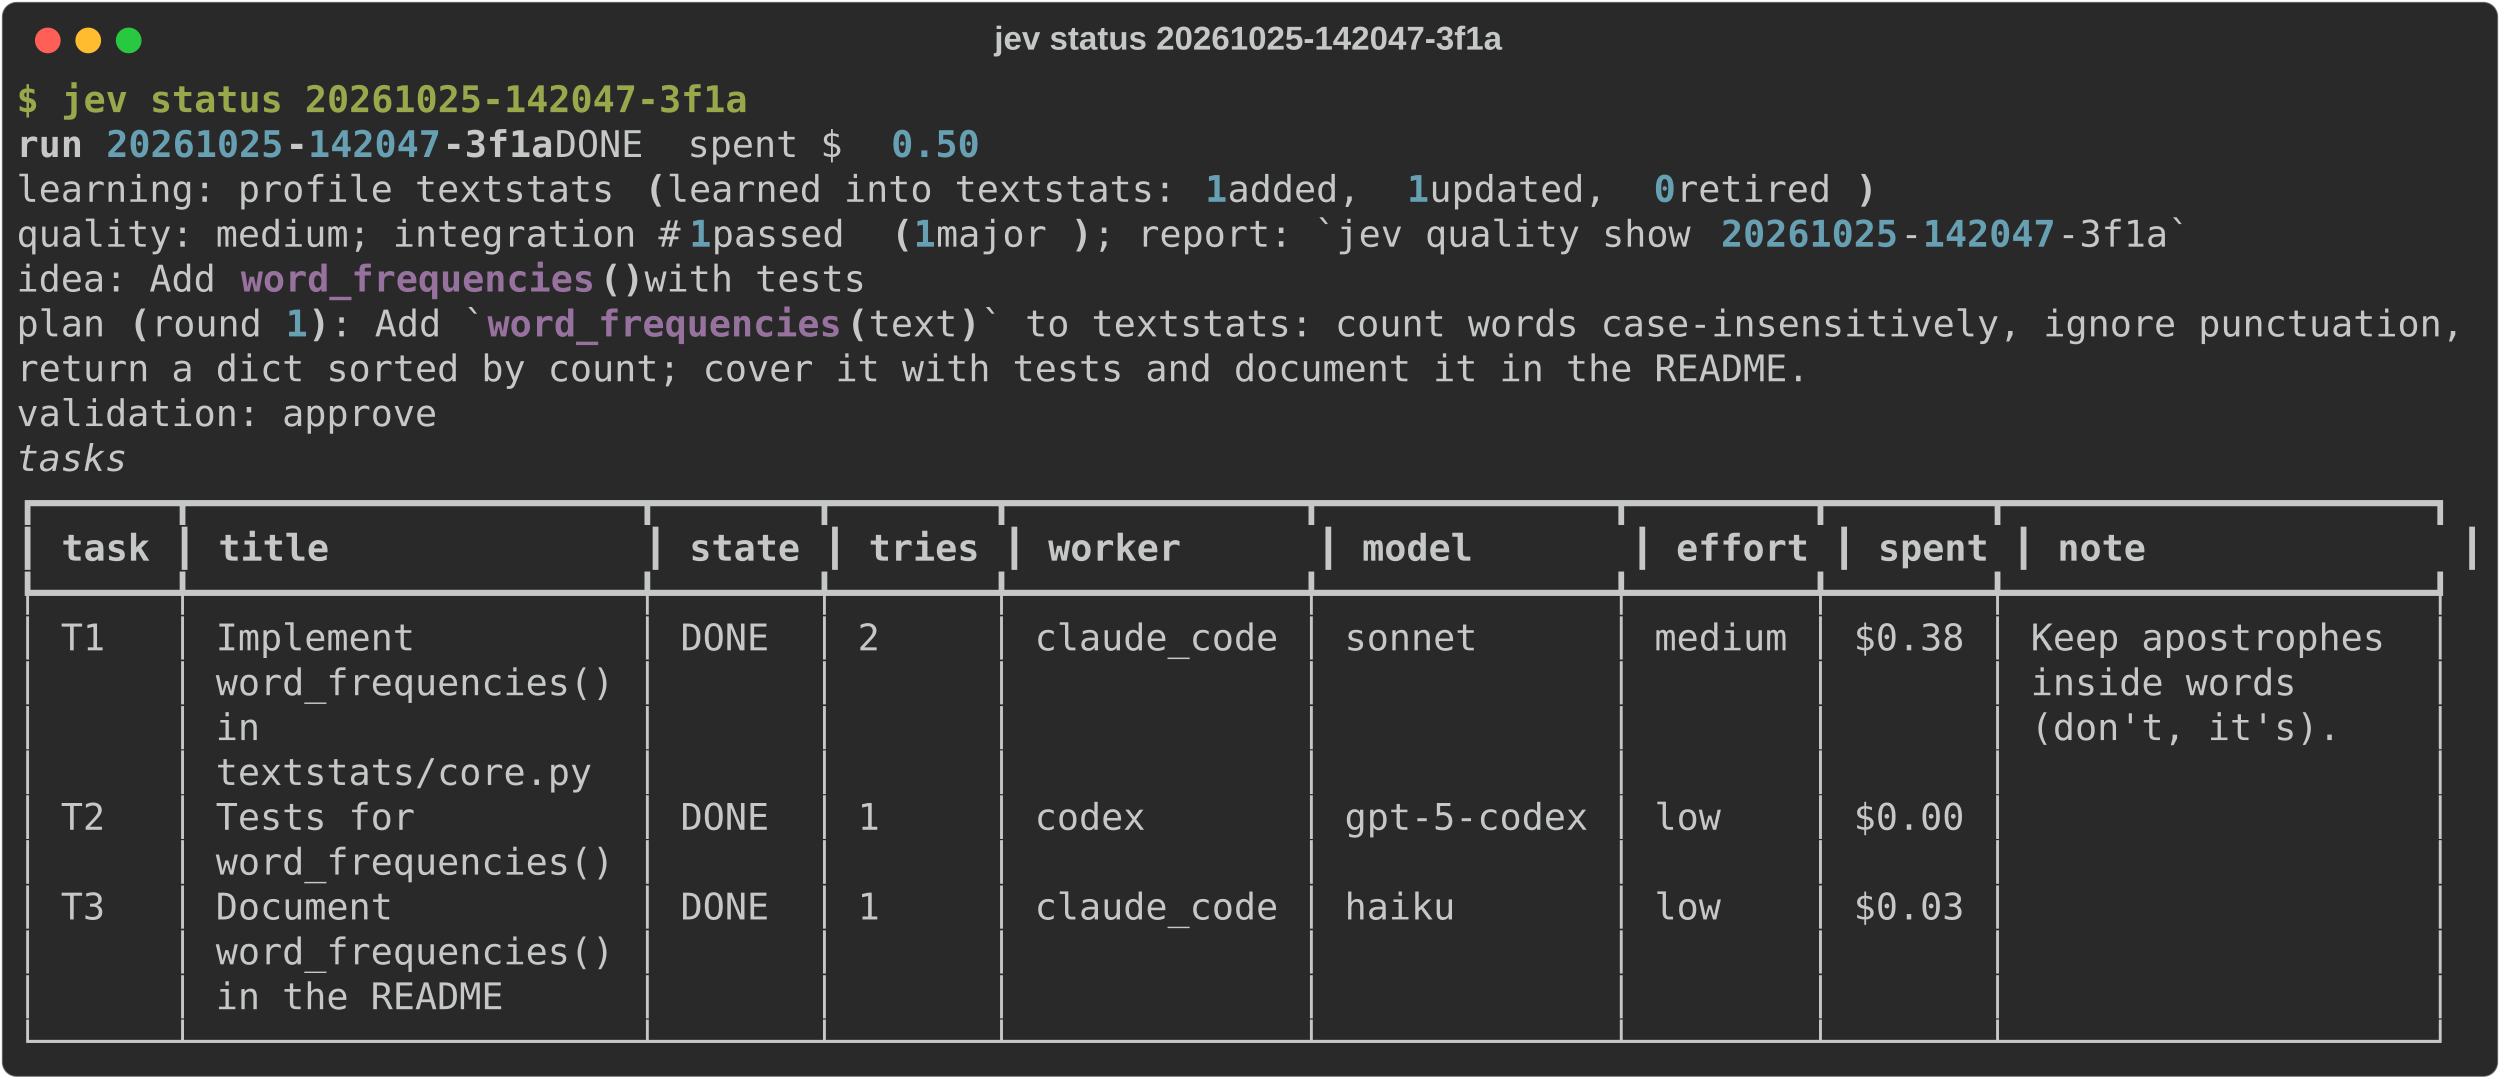
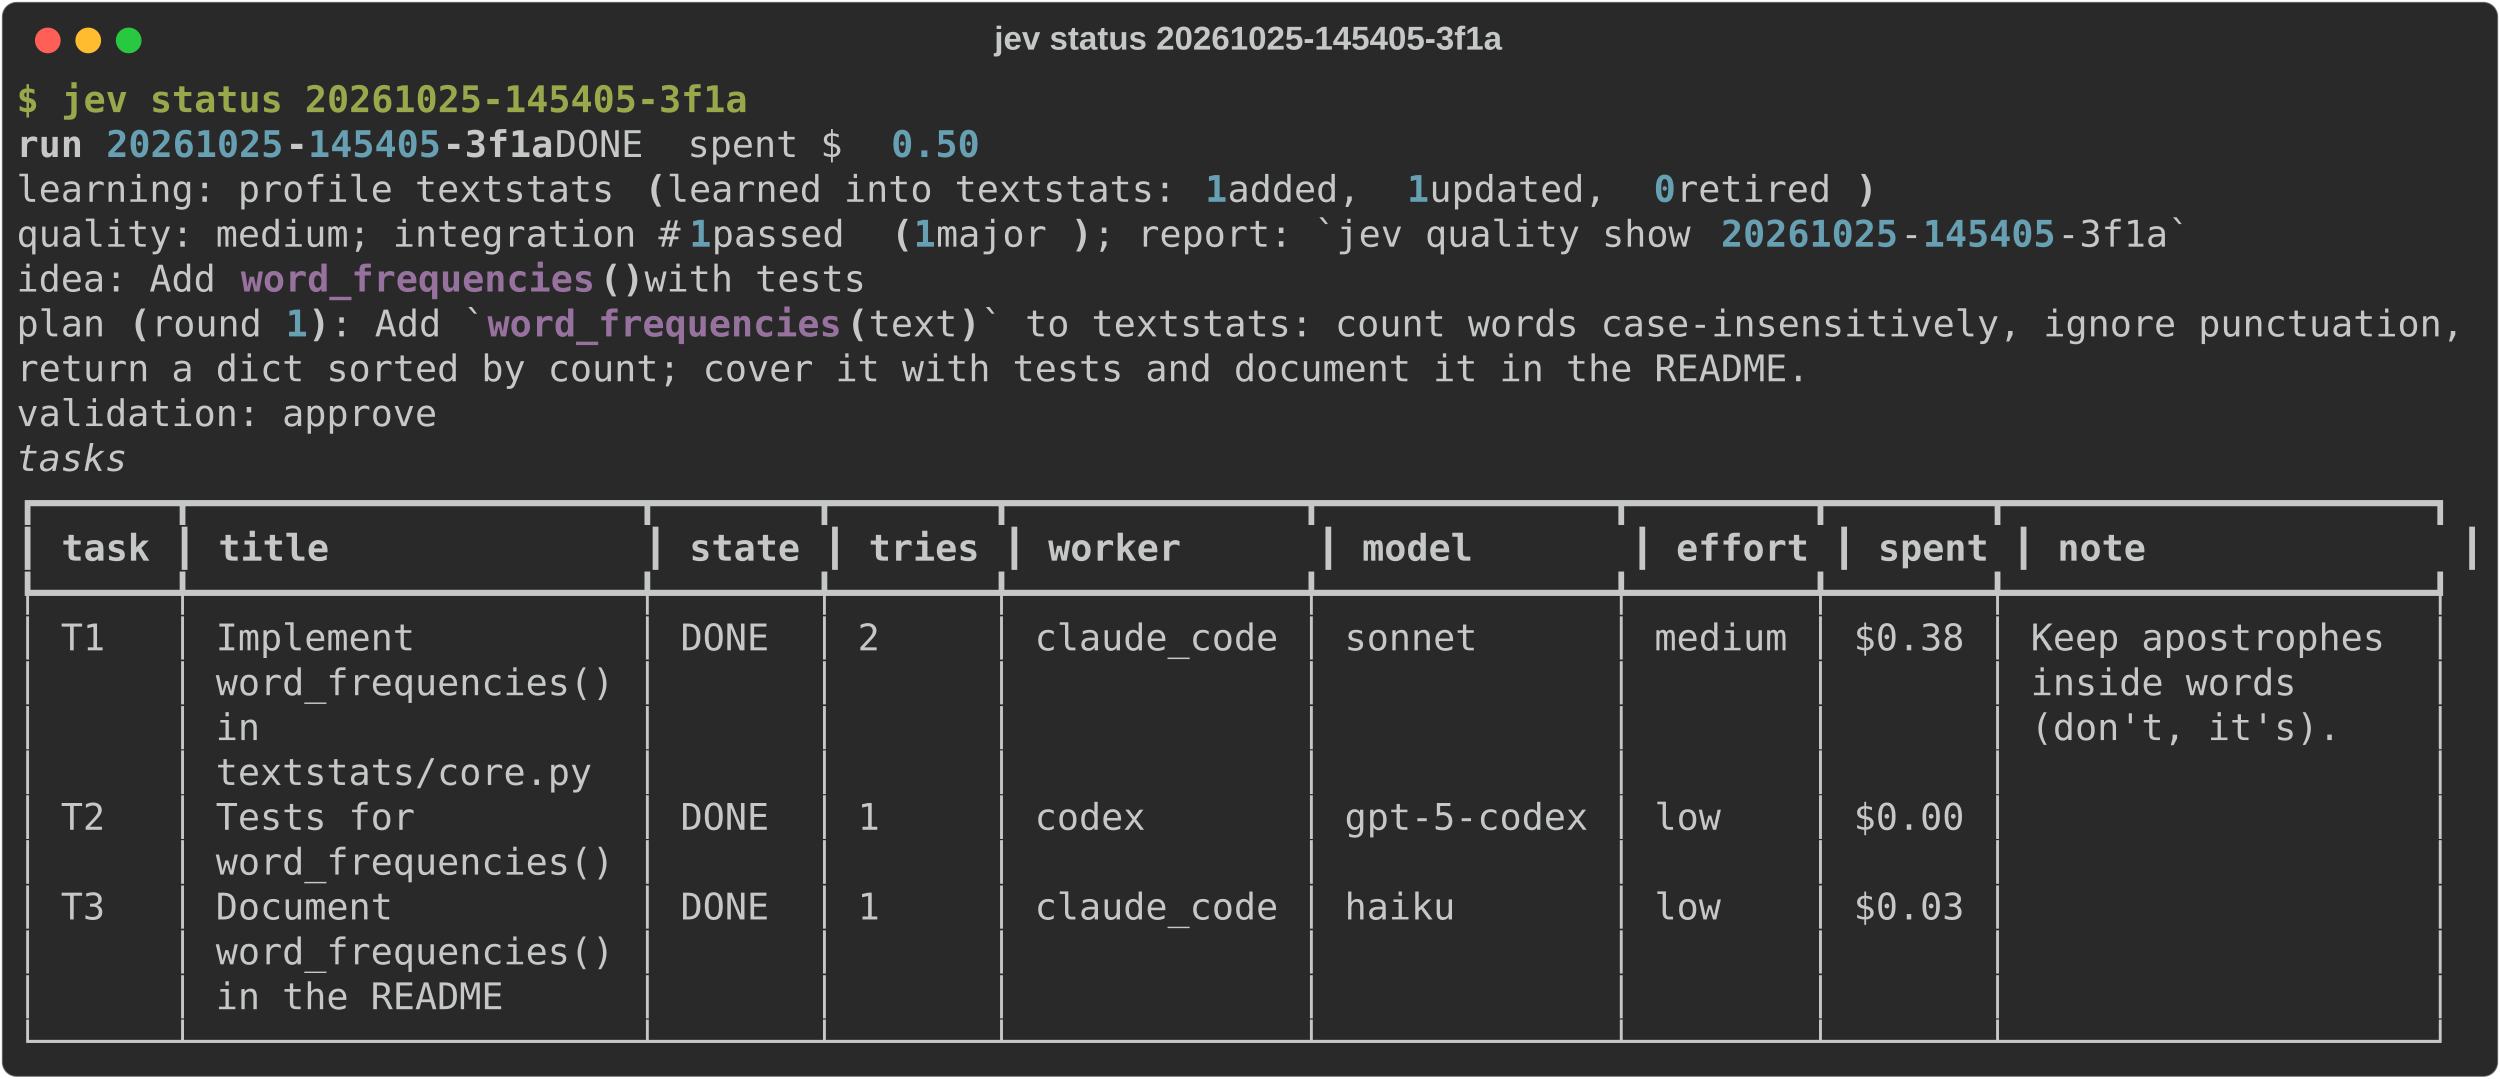
<svg xmlns="http://www.w3.org/2000/svg" class="rich-terminal" viewBox="0 0 1360 586.8">
  <style>

    @font-face {
        font-family: "Fira Code";
        src: local("FiraCode-Regular"),
                url("https://cdnjs.cloudflare.com/ajax/libs/firacode/6.2.0/woff2/FiraCode-Regular.woff2") format("woff2"),
                url("https://cdnjs.cloudflare.com/ajax/libs/firacode/6.2.0/woff/FiraCode-Regular.woff") format("woff");
        font-style: normal;
        font-weight: 400;
    }
    @font-face {
        font-family: "Fira Code";
        src: local("FiraCode-Bold"),
                url("https://cdnjs.cloudflare.com/ajax/libs/firacode/6.2.0/woff2/FiraCode-Bold.woff2") format("woff2"),
                url("https://cdnjs.cloudflare.com/ajax/libs/firacode/6.2.0/woff/FiraCode-Bold.woff") format("woff");
        font-style: bold;
        font-weight: 700;
    }

-     .terminal-805354388-matrix {
+     .terminal-1847966616-matrix {
        font-family: Fira Code, monospace;
        font-size: 20px;
        line-height: 24.4px;
        font-variant-east-asian: full-width;
    }

-     .terminal-805354388-title {
+     .terminal-1847966616-title {
        font-size: 18px;
        font-weight: bold;
        font-family: arial;
    }

-     .terminal-805354388-r1 { fill: #98a84b;font-weight: bold }
- .terminal-805354388-r2 { fill: #c5c8c6 }
- .terminal-805354388-r3 { fill: #c5c8c6;font-weight: bold }
- .terminal-805354388-r4 { fill: #68a0b3;font-weight: bold }
- .terminal-805354388-r5 { fill: #98729f;font-weight: bold }
- .terminal-805354388-r6 { fill: #c5c8c6;font-style: italic; }
+     .terminal-1847966616-r1 { fill: #98a84b;font-weight: bold }
+ .terminal-1847966616-r2 { fill: #c5c8c6 }
+ .terminal-1847966616-r3 { fill: #c5c8c6;font-weight: bold }
+ .terminal-1847966616-r4 { fill: #68a0b3;font-weight: bold }
+ .terminal-1847966616-r5 { fill: #98729f;font-weight: bold }
+ .terminal-1847966616-r6 { fill: #c5c8c6;font-style: italic; }
    </style>
  <defs>
-     <clipPath id="terminal-805354388-clip-terminal">
+     <clipPath id="terminal-1847966616-clip-terminal">
      <rect x="0" y="0" width="1341.0" height="535.8" />
    </clipPath>
-     <clipPath id="terminal-805354388-line-0">
+     <clipPath id="terminal-1847966616-line-0">
      <rect x="0" y="1.5" width="1342" height="24.65" />
    </clipPath>
-     <clipPath id="terminal-805354388-line-1">
+     <clipPath id="terminal-1847966616-line-1">
      <rect x="0" y="25.9" width="1342" height="24.65" />
    </clipPath>
-     <clipPath id="terminal-805354388-line-2">
+     <clipPath id="terminal-1847966616-line-2">
      <rect x="0" y="50.3" width="1342" height="24.65" />
    </clipPath>
-     <clipPath id="terminal-805354388-line-3">
+     <clipPath id="terminal-1847966616-line-3">
      <rect x="0" y="74.7" width="1342" height="24.65" />
    </clipPath>
-     <clipPath id="terminal-805354388-line-4">
+     <clipPath id="terminal-1847966616-line-4">
      <rect x="0" y="99.1" width="1342" height="24.65" />
    </clipPath>
-     <clipPath id="terminal-805354388-line-5">
+     <clipPath id="terminal-1847966616-line-5">
      <rect x="0" y="123.5" width="1342" height="24.65" />
    </clipPath>
-     <clipPath id="terminal-805354388-line-6">
+     <clipPath id="terminal-1847966616-line-6">
      <rect x="0" y="147.9" width="1342" height="24.65" />
    </clipPath>
-     <clipPath id="terminal-805354388-line-7">
+     <clipPath id="terminal-1847966616-line-7">
      <rect x="0" y="172.3" width="1342" height="24.65" />
    </clipPath>
-     <clipPath id="terminal-805354388-line-8">
+     <clipPath id="terminal-1847966616-line-8">
      <rect x="0" y="196.7" width="1342" height="24.65" />
    </clipPath>
-     <clipPath id="terminal-805354388-line-9">
+     <clipPath id="terminal-1847966616-line-9">
      <rect x="0" y="221.1" width="1342" height="24.65" />
    </clipPath>
-     <clipPath id="terminal-805354388-line-10">
+     <clipPath id="terminal-1847966616-line-10">
      <rect x="0" y="245.5" width="1342" height="24.65" />
    </clipPath>
-     <clipPath id="terminal-805354388-line-11">
+     <clipPath id="terminal-1847966616-line-11">
      <rect x="0" y="269.9" width="1342" height="24.65" />
    </clipPath>
-     <clipPath id="terminal-805354388-line-12">
+     <clipPath id="terminal-1847966616-line-12">
      <rect x="0" y="294.3" width="1342" height="24.65" />
    </clipPath>
-     <clipPath id="terminal-805354388-line-13">
+     <clipPath id="terminal-1847966616-line-13">
      <rect x="0" y="318.7" width="1342" height="24.65" />
    </clipPath>
-     <clipPath id="terminal-805354388-line-14">
+     <clipPath id="terminal-1847966616-line-14">
      <rect x="0" y="343.1" width="1342" height="24.65" />
    </clipPath>
-     <clipPath id="terminal-805354388-line-15">
+     <clipPath id="terminal-1847966616-line-15">
      <rect x="0" y="367.5" width="1342" height="24.65" />
    </clipPath>
-     <clipPath id="terminal-805354388-line-16">
+     <clipPath id="terminal-1847966616-line-16">
      <rect x="0" y="391.9" width="1342" height="24.65" />
    </clipPath>
-     <clipPath id="terminal-805354388-line-17">
+     <clipPath id="terminal-1847966616-line-17">
      <rect x="0" y="416.3" width="1342" height="24.65" />
    </clipPath>
-     <clipPath id="terminal-805354388-line-18">
+     <clipPath id="terminal-1847966616-line-18">
      <rect x="0" y="440.7" width="1342" height="24.65" />
    </clipPath>
-     <clipPath id="terminal-805354388-line-19">
+     <clipPath id="terminal-1847966616-line-19">
      <rect x="0" y="465.1" width="1342" height="24.65" />
    </clipPath>
-     <clipPath id="terminal-805354388-line-20">
+     <clipPath id="terminal-1847966616-line-20">
      <rect x="0" y="489.5" width="1342" height="24.65" />
    </clipPath>
  </defs>
  <rect fill="#292929" stroke="rgba(255,255,255,0.35)" stroke-width="1" x="1" y="1" width="1358" height="584.8" rx="8" />
-   <text class="terminal-805354388-title" fill="#c5c8c6" text-anchor="middle" x="679" y="27">jev status 20261025-142047-3f1a</text>
+   <text class="terminal-1847966616-title" fill="#c5c8c6" text-anchor="middle" x="679" y="27">jev status 20261025-145405-3f1a</text>
  <g transform="translate(26,22)">
    <circle cx="0" cy="0" r="7" fill="#ff5f57" />
    <circle cx="22" cy="0" r="7" fill="#febc2e" />
    <circle cx="44" cy="0" r="7" fill="#28c840" />
  </g>
-   <g transform="translate(9, 41)" clip-path="url(#terminal-805354388-clip-terminal)">
-     <g class="terminal-805354388-matrix">
-       <text class="terminal-805354388-r1" x="0" y="20" textLength="24.4" clip-path="url(#terminal-805354388-line-0)">$ </text>
-       <text class="terminal-805354388-r1" x="24.4" y="20" textLength="378.2" clip-path="url(#terminal-805354388-line-0)">jev status 20261025-142047-3f1a</text>
-       <text class="terminal-805354388-r2" x="1342" y="20" textLength="12.2" clip-path="url(#terminal-805354388-line-0)">
- </text>
-       <text class="terminal-805354388-r3" x="0" y="44.4" textLength="48.8" clip-path="url(#terminal-805354388-line-1)">run </text>
-       <text class="terminal-805354388-r4" x="48.8" y="44.4" textLength="97.6" clip-path="url(#terminal-805354388-line-1)">20261025</text>
-       <text class="terminal-805354388-r3" x="146.4" y="44.4" textLength="12.2" clip-path="url(#terminal-805354388-line-1)">-</text>
-       <text class="terminal-805354388-r4" x="158.6" y="44.4" textLength="73.2" clip-path="url(#terminal-805354388-line-1)">142047</text>
-       <text class="terminal-805354388-r3" x="231.8" y="44.4" textLength="61" clip-path="url(#terminal-805354388-line-1)">-3f1a</text>
-       <text class="terminal-805354388-r2" x="292.8" y="44.4" textLength="183" clip-path="url(#terminal-805354388-line-1)">  DONE  spent $</text>
-       <text class="terminal-805354388-r4" x="475.8" y="44.4" textLength="48.8" clip-path="url(#terminal-805354388-line-1)">0.50</text>
-       <text class="terminal-805354388-r2" x="1342" y="44.4" textLength="12.2" clip-path="url(#terminal-805354388-line-1)">
- </text>
-       <text class="terminal-805354388-r2" x="0" y="68.8" textLength="341.6" clip-path="url(#terminal-805354388-line-2)">learning: profile textstats </text>
-       <text class="terminal-805354388-r3" x="341.6" y="68.8" textLength="12.2" clip-path="url(#terminal-805354388-line-2)">(</text>
-       <text class="terminal-805354388-r2" x="353.8" y="68.8" textLength="292.8" clip-path="url(#terminal-805354388-line-2)">learned into textstats: </text>
-       <text class="terminal-805354388-r4" x="646.6" y="68.8" textLength="12.2" clip-path="url(#terminal-805354388-line-2)">1</text>
-       <text class="terminal-805354388-r2" x="658.8" y="68.8" textLength="97.6" clip-path="url(#terminal-805354388-line-2)"> added, </text>
-       <text class="terminal-805354388-r4" x="756.4" y="68.8" textLength="12.2" clip-path="url(#terminal-805354388-line-2)">1</text>
-       <text class="terminal-805354388-r2" x="768.6" y="68.8" textLength="122" clip-path="url(#terminal-805354388-line-2)"> updated, </text>
-       <text class="terminal-805354388-r4" x="890.6" y="68.8" textLength="12.2" clip-path="url(#terminal-805354388-line-2)">0</text>
-       <text class="terminal-805354388-r2" x="902.8" y="68.8" textLength="97.6" clip-path="url(#terminal-805354388-line-2)"> retired</text>
-       <text class="terminal-805354388-r3" x="1000.4" y="68.8" textLength="12.2" clip-path="url(#terminal-805354388-line-2)">)</text>
-       <text class="terminal-805354388-r2" x="1342" y="68.8" textLength="12.2" clip-path="url(#terminal-805354388-line-2)">
- </text>
-       <text class="terminal-805354388-r2" x="0" y="93.2" textLength="366" clip-path="url(#terminal-805354388-line-3)">quality: medium; integration #</text>
-       <text class="terminal-805354388-r4" x="366" y="93.2" textLength="12.2" clip-path="url(#terminal-805354388-line-3)">1</text>
-       <text class="terminal-805354388-r2" x="378.2" y="93.2" textLength="97.6" clip-path="url(#terminal-805354388-line-3)"> passed </text>
-       <text class="terminal-805354388-r3" x="475.8" y="93.2" textLength="12.2" clip-path="url(#terminal-805354388-line-3)">(</text>
-       <text class="terminal-805354388-r4" x="488" y="93.2" textLength="12.2" clip-path="url(#terminal-805354388-line-3)">1</text>
-       <text class="terminal-805354388-r2" x="500.2" y="93.2" textLength="73.2" clip-path="url(#terminal-805354388-line-3)"> major</text>
-       <text class="terminal-805354388-r3" x="573.4" y="93.2" textLength="12.2" clip-path="url(#terminal-805354388-line-3)">)</text>
-       <text class="terminal-805354388-r2" x="585.6" y="93.2" textLength="341.6" clip-path="url(#terminal-805354388-line-3)">; report: `jev quality show </text>
-       <text class="terminal-805354388-r4" x="927.2" y="93.2" textLength="97.6" clip-path="url(#terminal-805354388-line-3)">20261025</text>
-       <text class="terminal-805354388-r2" x="1024.8" y="93.2" textLength="12.2" clip-path="url(#terminal-805354388-line-3)">-</text>
-       <text class="terminal-805354388-r4" x="1037" y="93.2" textLength="73.2" clip-path="url(#terminal-805354388-line-3)">142047</text>
-       <text class="terminal-805354388-r2" x="1110.2" y="93.2" textLength="73.2" clip-path="url(#terminal-805354388-line-3)">-3f1a`</text>
-       <text class="terminal-805354388-r2" x="1342" y="93.2" textLength="12.2" clip-path="url(#terminal-805354388-line-3)">
- </text>
-       <text class="terminal-805354388-r2" x="0" y="117.6" textLength="122" clip-path="url(#terminal-805354388-line-4)">idea: Add </text>
-       <text class="terminal-805354388-r5" x="122" y="117.6" textLength="195.2" clip-path="url(#terminal-805354388-line-4)">word_frequencies</text>
-       <text class="terminal-805354388-r3" x="317.2" y="117.6" textLength="12.2" clip-path="url(#terminal-805354388-line-4)">(</text>
-       <text class="terminal-805354388-r3" x="329.4" y="117.6" textLength="12.2" clip-path="url(#terminal-805354388-line-4)">)</text>
-       <text class="terminal-805354388-r2" x="341.6" y="117.6" textLength="134.2" clip-path="url(#terminal-805354388-line-4)"> with tests</text>
-       <text class="terminal-805354388-r2" x="1342" y="117.6" textLength="12.2" clip-path="url(#terminal-805354388-line-4)">
- </text>
-       <text class="terminal-805354388-r2" x="0" y="142" textLength="61" clip-path="url(#terminal-805354388-line-5)">plan </text>
-       <text class="terminal-805354388-r3" x="61" y="142" textLength="12.2" clip-path="url(#terminal-805354388-line-5)">(</text>
-       <text class="terminal-805354388-r2" x="73.2" y="142" textLength="73.2" clip-path="url(#terminal-805354388-line-5)">round </text>
-       <text class="terminal-805354388-r4" x="146.4" y="142" textLength="12.2" clip-path="url(#terminal-805354388-line-5)">1</text>
-       <text class="terminal-805354388-r3" x="158.6" y="142" textLength="12.2" clip-path="url(#terminal-805354388-line-5)">)</text>
-       <text class="terminal-805354388-r2" x="170.8" y="142" textLength="85.4" clip-path="url(#terminal-805354388-line-5)">: Add `</text>
-       <text class="terminal-805354388-r5" x="256.2" y="142" textLength="195.2" clip-path="url(#terminal-805354388-line-5)">word_frequencies</text>
-       <text class="terminal-805354388-r3" x="451.4" y="142" textLength="12.2" clip-path="url(#terminal-805354388-line-5)">(</text>
-       <text class="terminal-805354388-r2" x="463.6" y="142" textLength="48.8" clip-path="url(#terminal-805354388-line-5)">text</text>
-       <text class="terminal-805354388-r3" x="512.4" y="142" textLength="12.2" clip-path="url(#terminal-805354388-line-5)">)</text>
-       <text class="terminal-805354388-r2" x="524.6" y="142" textLength="817.4" clip-path="url(#terminal-805354388-line-5)">` to textstats: count words case-insensitively, ignore punctuation,</text>
-       <text class="terminal-805354388-r2" x="1342" y="142" textLength="12.2" clip-path="url(#terminal-805354388-line-5)">
- </text>
-       <text class="terminal-805354388-r2" x="0" y="166.4" textLength="988.2" clip-path="url(#terminal-805354388-line-6)">return a dict sorted by count; cover it with tests and document it in the README.</text>
-       <text class="terminal-805354388-r2" x="1342" y="166.4" textLength="12.2" clip-path="url(#terminal-805354388-line-6)">
- </text>
-       <text class="terminal-805354388-r2" x="0" y="190.8" textLength="231.8" clip-path="url(#terminal-805354388-line-7)">validation: approve</text>
-       <text class="terminal-805354388-r2" x="1342" y="190.8" textLength="12.2" clip-path="url(#terminal-805354388-line-7)">
- </text>
-       <text class="terminal-805354388-r6" x="0" y="215.2" textLength="1342" clip-path="url(#terminal-805354388-line-8)">                                                    tasks                                                     </text>
-       <text class="terminal-805354388-r2" x="1342" y="215.2" textLength="12.2" clip-path="url(#terminal-805354388-line-8)">
- </text>
-       <text class="terminal-805354388-r2" x="0" y="239.6" textLength="1342" clip-path="url(#terminal-805354388-line-9)">┏━━━━━━┳━━━━━━━━━━━━━━━━━━━━┳━━━━━━━┳━━━━━━━┳━━━━━━━━━━━━━┳━━━━━━━━━━━━━┳━━━━━━━━┳━━━━━━━┳━━━━━━━━━━━━━━━━━━━┓</text>
-       <text class="terminal-805354388-r2" x="1342" y="239.6" textLength="12.2" clip-path="url(#terminal-805354388-line-9)">
- </text>
-       <text class="terminal-805354388-r2" x="0" y="264" textLength="12.2" clip-path="url(#terminal-805354388-line-10)">┃</text>
-       <text class="terminal-805354388-r3" x="24.4" y="264" textLength="48.8" clip-path="url(#terminal-805354388-line-10)">task</text>
-       <text class="terminal-805354388-r2" x="85.4" y="264" textLength="12.2" clip-path="url(#terminal-805354388-line-10)">┃</text>
-       <text class="terminal-805354388-r3" x="109.8" y="264" textLength="219.6" clip-path="url(#terminal-805354388-line-10)">title             </text>
-       <text class="terminal-805354388-r2" x="341.6" y="264" textLength="12.2" clip-path="url(#terminal-805354388-line-10)">┃</text>
-       <text class="terminal-805354388-r3" x="366" y="264" textLength="61" clip-path="url(#terminal-805354388-line-10)">state</text>
-       <text class="terminal-805354388-r2" x="439.2" y="264" textLength="12.2" clip-path="url(#terminal-805354388-line-10)">┃</text>
-       <text class="terminal-805354388-r3" x="463.6" y="264" textLength="61" clip-path="url(#terminal-805354388-line-10)">tries</text>
-       <text class="terminal-805354388-r2" x="536.8" y="264" textLength="12.2" clip-path="url(#terminal-805354388-line-10)">┃</text>
-       <text class="terminal-805354388-r3" x="561.2" y="264" textLength="134.2" clip-path="url(#terminal-805354388-line-10)">worker     </text>
-       <text class="terminal-805354388-r2" x="707.6" y="264" textLength="12.2" clip-path="url(#terminal-805354388-line-10)">┃</text>
-       <text class="terminal-805354388-r3" x="732" y="264" textLength="134.2" clip-path="url(#terminal-805354388-line-10)">model      </text>
-       <text class="terminal-805354388-r2" x="878.4" y="264" textLength="12.2" clip-path="url(#terminal-805354388-line-10)">┃</text>
-       <text class="terminal-805354388-r3" x="902.8" y="264" textLength="73.2" clip-path="url(#terminal-805354388-line-10)">effort</text>
-       <text class="terminal-805354388-r2" x="988.2" y="264" textLength="12.2" clip-path="url(#terminal-805354388-line-10)">┃</text>
-       <text class="terminal-805354388-r3" x="1012.6" y="264" textLength="61" clip-path="url(#terminal-805354388-line-10)">spent</text>
-       <text class="terminal-805354388-r2" x="1085.8" y="264" textLength="12.2" clip-path="url(#terminal-805354388-line-10)">┃</text>
-       <text class="terminal-805354388-r3" x="1110.2" y="264" textLength="207.4" clip-path="url(#terminal-805354388-line-10)">note             </text>
-       <text class="terminal-805354388-r2" x="1329.8" y="264" textLength="12.2" clip-path="url(#terminal-805354388-line-10)">┃</text>
-       <text class="terminal-805354388-r2" x="1342" y="264" textLength="12.2" clip-path="url(#terminal-805354388-line-10)">
- </text>
-       <text class="terminal-805354388-r2" x="0" y="288.4" textLength="1342" clip-path="url(#terminal-805354388-line-11)">┡━━━━━━╇━━━━━━━━━━━━━━━━━━━━╇━━━━━━━╇━━━━━━━╇━━━━━━━━━━━━━╇━━━━━━━━━━━━━╇━━━━━━━━╇━━━━━━━╇━━━━━━━━━━━━━━━━━━━┩</text>
-       <text class="terminal-805354388-r2" x="1342" y="288.4" textLength="12.2" clip-path="url(#terminal-805354388-line-11)">
- </text>
-       <text class="terminal-805354388-r2" x="0" y="312.8" textLength="1342" clip-path="url(#terminal-805354388-line-12)">│ T1   │ Implement          │ DONE  │ 2     │ claude_code │ sonnet      │ medium │ $0.38 │ Keep apostrophes  │</text>
-       <text class="terminal-805354388-r2" x="1342" y="312.8" textLength="12.2" clip-path="url(#terminal-805354388-line-12)">
- </text>
-       <text class="terminal-805354388-r2" x="0" y="337.2" textLength="1342" clip-path="url(#terminal-805354388-line-13)">│      │ word_frequencies() │       │       │             │             │        │       │ inside words      │</text>
-       <text class="terminal-805354388-r2" x="1342" y="337.2" textLength="12.2" clip-path="url(#terminal-805354388-line-13)">
- </text>
-       <text class="terminal-805354388-r2" x="0" y="361.6" textLength="1342" clip-path="url(#terminal-805354388-line-14)">│      │ in                 │       │       │             │             │        │       │ (don't, it's).    │</text>
-       <text class="terminal-805354388-r2" x="1342" y="361.6" textLength="12.2" clip-path="url(#terminal-805354388-line-14)">
- </text>
-       <text class="terminal-805354388-r2" x="0" y="386" textLength="1342" clip-path="url(#terminal-805354388-line-15)">│      │ textstats/core.py  │       │       │             │             │        │       │                   │</text>
-       <text class="terminal-805354388-r2" x="1342" y="386" textLength="12.2" clip-path="url(#terminal-805354388-line-15)">
- </text>
-       <text class="terminal-805354388-r2" x="0" y="410.4" textLength="1342" clip-path="url(#terminal-805354388-line-16)">│ T2   │ Tests for          │ DONE  │ 1     │ codex       │ gpt-5-codex │ low    │ $0.00 │                   │</text>
-       <text class="terminal-805354388-r2" x="1342" y="410.4" textLength="12.2" clip-path="url(#terminal-805354388-line-16)">
- </text>
-       <text class="terminal-805354388-r2" x="0" y="434.8" textLength="1342" clip-path="url(#terminal-805354388-line-17)">│      │ word_frequencies() │       │       │             │             │        │       │                   │</text>
-       <text class="terminal-805354388-r2" x="1342" y="434.8" textLength="12.2" clip-path="url(#terminal-805354388-line-17)">
- </text>
-       <text class="terminal-805354388-r2" x="0" y="459.2" textLength="1342" clip-path="url(#terminal-805354388-line-18)">│ T3   │ Document           │ DONE  │ 1     │ claude_code │ haiku       │ low    │ $0.03 │                   │</text>
-       <text class="terminal-805354388-r2" x="1342" y="459.2" textLength="12.2" clip-path="url(#terminal-805354388-line-18)">
- </text>
-       <text class="terminal-805354388-r2" x="0" y="483.6" textLength="1342" clip-path="url(#terminal-805354388-line-19)">│      │ word_frequencies() │       │       │             │             │        │       │                   │</text>
-       <text class="terminal-805354388-r2" x="1342" y="483.6" textLength="12.2" clip-path="url(#terminal-805354388-line-19)">
- </text>
-       <text class="terminal-805354388-r2" x="0" y="508" textLength="1342" clip-path="url(#terminal-805354388-line-20)">│      │ in the README      │       │       │             │             │        │       │                   │</text>
-       <text class="terminal-805354388-r2" x="1342" y="508" textLength="12.2" clip-path="url(#terminal-805354388-line-20)">
- </text>
-       <text class="terminal-805354388-r2" x="0" y="532.4" textLength="1342" clip-path="url(#terminal-805354388-line-21)">└──────┴────────────────────┴───────┴───────┴─────────────┴─────────────┴────────┴───────┴───────────────────┘</text>
-       <text class="terminal-805354388-r2" x="1342" y="532.4" textLength="12.2" clip-path="url(#terminal-805354388-line-21)">
+   <g transform="translate(9, 41)" clip-path="url(#terminal-1847966616-clip-terminal)">
+     <g class="terminal-1847966616-matrix">
+       <text class="terminal-1847966616-r1" x="0" y="20" textLength="24.4" clip-path="url(#terminal-1847966616-line-0)">$ </text>
+       <text class="terminal-1847966616-r1" x="24.4" y="20" textLength="378.2" clip-path="url(#terminal-1847966616-line-0)">jev status 20261025-145405-3f1a</text>
+       <text class="terminal-1847966616-r2" x="1342" y="20" textLength="12.2" clip-path="url(#terminal-1847966616-line-0)">
+ </text>
+       <text class="terminal-1847966616-r3" x="0" y="44.4" textLength="48.8" clip-path="url(#terminal-1847966616-line-1)">run </text>
+       <text class="terminal-1847966616-r4" x="48.8" y="44.4" textLength="97.6" clip-path="url(#terminal-1847966616-line-1)">20261025</text>
+       <text class="terminal-1847966616-r3" x="146.4" y="44.4" textLength="12.2" clip-path="url(#terminal-1847966616-line-1)">-</text>
+       <text class="terminal-1847966616-r4" x="158.6" y="44.4" textLength="73.2" clip-path="url(#terminal-1847966616-line-1)">145405</text>
+       <text class="terminal-1847966616-r3" x="231.8" y="44.4" textLength="61" clip-path="url(#terminal-1847966616-line-1)">-3f1a</text>
+       <text class="terminal-1847966616-r2" x="292.8" y="44.4" textLength="183" clip-path="url(#terminal-1847966616-line-1)">  DONE  spent $</text>
+       <text class="terminal-1847966616-r4" x="475.8" y="44.4" textLength="48.8" clip-path="url(#terminal-1847966616-line-1)">0.50</text>
+       <text class="terminal-1847966616-r2" x="1342" y="44.4" textLength="12.2" clip-path="url(#terminal-1847966616-line-1)">
+ </text>
+       <text class="terminal-1847966616-r2" x="0" y="68.8" textLength="341.6" clip-path="url(#terminal-1847966616-line-2)">learning: profile textstats </text>
+       <text class="terminal-1847966616-r3" x="341.6" y="68.8" textLength="12.2" clip-path="url(#terminal-1847966616-line-2)">(</text>
+       <text class="terminal-1847966616-r2" x="353.8" y="68.8" textLength="292.8" clip-path="url(#terminal-1847966616-line-2)">learned into textstats: </text>
+       <text class="terminal-1847966616-r4" x="646.6" y="68.8" textLength="12.2" clip-path="url(#terminal-1847966616-line-2)">1</text>
+       <text class="terminal-1847966616-r2" x="658.8" y="68.8" textLength="97.6" clip-path="url(#terminal-1847966616-line-2)"> added, </text>
+       <text class="terminal-1847966616-r4" x="756.4" y="68.8" textLength="12.2" clip-path="url(#terminal-1847966616-line-2)">1</text>
+       <text class="terminal-1847966616-r2" x="768.6" y="68.8" textLength="122" clip-path="url(#terminal-1847966616-line-2)"> updated, </text>
+       <text class="terminal-1847966616-r4" x="890.6" y="68.8" textLength="12.2" clip-path="url(#terminal-1847966616-line-2)">0</text>
+       <text class="terminal-1847966616-r2" x="902.8" y="68.8" textLength="97.6" clip-path="url(#terminal-1847966616-line-2)"> retired</text>
+       <text class="terminal-1847966616-r3" x="1000.4" y="68.8" textLength="12.2" clip-path="url(#terminal-1847966616-line-2)">)</text>
+       <text class="terminal-1847966616-r2" x="1342" y="68.8" textLength="12.2" clip-path="url(#terminal-1847966616-line-2)">
+ </text>
+       <text class="terminal-1847966616-r2" x="0" y="93.2" textLength="366" clip-path="url(#terminal-1847966616-line-3)">quality: medium; integration #</text>
+       <text class="terminal-1847966616-r4" x="366" y="93.2" textLength="12.2" clip-path="url(#terminal-1847966616-line-3)">1</text>
+       <text class="terminal-1847966616-r2" x="378.2" y="93.2" textLength="97.6" clip-path="url(#terminal-1847966616-line-3)"> passed </text>
+       <text class="terminal-1847966616-r3" x="475.8" y="93.2" textLength="12.2" clip-path="url(#terminal-1847966616-line-3)">(</text>
+       <text class="terminal-1847966616-r4" x="488" y="93.2" textLength="12.2" clip-path="url(#terminal-1847966616-line-3)">1</text>
+       <text class="terminal-1847966616-r2" x="500.2" y="93.2" textLength="73.2" clip-path="url(#terminal-1847966616-line-3)"> major</text>
+       <text class="terminal-1847966616-r3" x="573.4" y="93.2" textLength="12.2" clip-path="url(#terminal-1847966616-line-3)">)</text>
+       <text class="terminal-1847966616-r2" x="585.6" y="93.2" textLength="341.6" clip-path="url(#terminal-1847966616-line-3)">; report: `jev quality show </text>
+       <text class="terminal-1847966616-r4" x="927.2" y="93.2" textLength="97.6" clip-path="url(#terminal-1847966616-line-3)">20261025</text>
+       <text class="terminal-1847966616-r2" x="1024.8" y="93.2" textLength="12.2" clip-path="url(#terminal-1847966616-line-3)">-</text>
+       <text class="terminal-1847966616-r4" x="1037" y="93.2" textLength="73.2" clip-path="url(#terminal-1847966616-line-3)">145405</text>
+       <text class="terminal-1847966616-r2" x="1110.2" y="93.2" textLength="73.2" clip-path="url(#terminal-1847966616-line-3)">-3f1a`</text>
+       <text class="terminal-1847966616-r2" x="1342" y="93.2" textLength="12.2" clip-path="url(#terminal-1847966616-line-3)">
+ </text>
+       <text class="terminal-1847966616-r2" x="0" y="117.6" textLength="122" clip-path="url(#terminal-1847966616-line-4)">idea: Add </text>
+       <text class="terminal-1847966616-r5" x="122" y="117.6" textLength="195.2" clip-path="url(#terminal-1847966616-line-4)">word_frequencies</text>
+       <text class="terminal-1847966616-r3" x="317.2" y="117.6" textLength="12.2" clip-path="url(#terminal-1847966616-line-4)">(</text>
+       <text class="terminal-1847966616-r3" x="329.4" y="117.6" textLength="12.2" clip-path="url(#terminal-1847966616-line-4)">)</text>
+       <text class="terminal-1847966616-r2" x="341.6" y="117.6" textLength="134.2" clip-path="url(#terminal-1847966616-line-4)"> with tests</text>
+       <text class="terminal-1847966616-r2" x="1342" y="117.6" textLength="12.2" clip-path="url(#terminal-1847966616-line-4)">
+ </text>
+       <text class="terminal-1847966616-r2" x="0" y="142" textLength="61" clip-path="url(#terminal-1847966616-line-5)">plan </text>
+       <text class="terminal-1847966616-r3" x="61" y="142" textLength="12.2" clip-path="url(#terminal-1847966616-line-5)">(</text>
+       <text class="terminal-1847966616-r2" x="73.2" y="142" textLength="73.2" clip-path="url(#terminal-1847966616-line-5)">round </text>
+       <text class="terminal-1847966616-r4" x="146.4" y="142" textLength="12.2" clip-path="url(#terminal-1847966616-line-5)">1</text>
+       <text class="terminal-1847966616-r3" x="158.6" y="142" textLength="12.2" clip-path="url(#terminal-1847966616-line-5)">)</text>
+       <text class="terminal-1847966616-r2" x="170.8" y="142" textLength="85.4" clip-path="url(#terminal-1847966616-line-5)">: Add `</text>
+       <text class="terminal-1847966616-r5" x="256.2" y="142" textLength="195.2" clip-path="url(#terminal-1847966616-line-5)">word_frequencies</text>
+       <text class="terminal-1847966616-r3" x="451.4" y="142" textLength="12.2" clip-path="url(#terminal-1847966616-line-5)">(</text>
+       <text class="terminal-1847966616-r2" x="463.6" y="142" textLength="48.8" clip-path="url(#terminal-1847966616-line-5)">text</text>
+       <text class="terminal-1847966616-r3" x="512.4" y="142" textLength="12.2" clip-path="url(#terminal-1847966616-line-5)">)</text>
+       <text class="terminal-1847966616-r2" x="524.6" y="142" textLength="817.4" clip-path="url(#terminal-1847966616-line-5)">` to textstats: count words case-insensitively, ignore punctuation,</text>
+       <text class="terminal-1847966616-r2" x="1342" y="142" textLength="12.2" clip-path="url(#terminal-1847966616-line-5)">
+ </text>
+       <text class="terminal-1847966616-r2" x="0" y="166.4" textLength="988.2" clip-path="url(#terminal-1847966616-line-6)">return a dict sorted by count; cover it with tests and document it in the README.</text>
+       <text class="terminal-1847966616-r2" x="1342" y="166.4" textLength="12.2" clip-path="url(#terminal-1847966616-line-6)">
+ </text>
+       <text class="terminal-1847966616-r2" x="0" y="190.8" textLength="231.8" clip-path="url(#terminal-1847966616-line-7)">validation: approve</text>
+       <text class="terminal-1847966616-r2" x="1342" y="190.8" textLength="12.2" clip-path="url(#terminal-1847966616-line-7)">
+ </text>
+       <text class="terminal-1847966616-r6" x="0" y="215.2" textLength="1342" clip-path="url(#terminal-1847966616-line-8)">                                                    tasks                                                     </text>
+       <text class="terminal-1847966616-r2" x="1342" y="215.2" textLength="12.2" clip-path="url(#terminal-1847966616-line-8)">
+ </text>
+       <text class="terminal-1847966616-r2" x="0" y="239.6" textLength="1342" clip-path="url(#terminal-1847966616-line-9)">┏━━━━━━┳━━━━━━━━━━━━━━━━━━━━┳━━━━━━━┳━━━━━━━┳━━━━━━━━━━━━━┳━━━━━━━━━━━━━┳━━━━━━━━┳━━━━━━━┳━━━━━━━━━━━━━━━━━━━┓</text>
+       <text class="terminal-1847966616-r2" x="1342" y="239.6" textLength="12.2" clip-path="url(#terminal-1847966616-line-9)">
+ </text>
+       <text class="terminal-1847966616-r2" x="0" y="264" textLength="12.2" clip-path="url(#terminal-1847966616-line-10)">┃</text>
+       <text class="terminal-1847966616-r3" x="24.4" y="264" textLength="48.8" clip-path="url(#terminal-1847966616-line-10)">task</text>
+       <text class="terminal-1847966616-r2" x="85.4" y="264" textLength="12.2" clip-path="url(#terminal-1847966616-line-10)">┃</text>
+       <text class="terminal-1847966616-r3" x="109.8" y="264" textLength="219.6" clip-path="url(#terminal-1847966616-line-10)">title             </text>
+       <text class="terminal-1847966616-r2" x="341.6" y="264" textLength="12.2" clip-path="url(#terminal-1847966616-line-10)">┃</text>
+       <text class="terminal-1847966616-r3" x="366" y="264" textLength="61" clip-path="url(#terminal-1847966616-line-10)">state</text>
+       <text class="terminal-1847966616-r2" x="439.2" y="264" textLength="12.2" clip-path="url(#terminal-1847966616-line-10)">┃</text>
+       <text class="terminal-1847966616-r3" x="463.6" y="264" textLength="61" clip-path="url(#terminal-1847966616-line-10)">tries</text>
+       <text class="terminal-1847966616-r2" x="536.8" y="264" textLength="12.2" clip-path="url(#terminal-1847966616-line-10)">┃</text>
+       <text class="terminal-1847966616-r3" x="561.2" y="264" textLength="134.2" clip-path="url(#terminal-1847966616-line-10)">worker     </text>
+       <text class="terminal-1847966616-r2" x="707.6" y="264" textLength="12.2" clip-path="url(#terminal-1847966616-line-10)">┃</text>
+       <text class="terminal-1847966616-r3" x="732" y="264" textLength="134.2" clip-path="url(#terminal-1847966616-line-10)">model      </text>
+       <text class="terminal-1847966616-r2" x="878.4" y="264" textLength="12.2" clip-path="url(#terminal-1847966616-line-10)">┃</text>
+       <text class="terminal-1847966616-r3" x="902.8" y="264" textLength="73.2" clip-path="url(#terminal-1847966616-line-10)">effort</text>
+       <text class="terminal-1847966616-r2" x="988.2" y="264" textLength="12.2" clip-path="url(#terminal-1847966616-line-10)">┃</text>
+       <text class="terminal-1847966616-r3" x="1012.6" y="264" textLength="61" clip-path="url(#terminal-1847966616-line-10)">spent</text>
+       <text class="terminal-1847966616-r2" x="1085.8" y="264" textLength="12.2" clip-path="url(#terminal-1847966616-line-10)">┃</text>
+       <text class="terminal-1847966616-r3" x="1110.2" y="264" textLength="207.4" clip-path="url(#terminal-1847966616-line-10)">note             </text>
+       <text class="terminal-1847966616-r2" x="1329.8" y="264" textLength="12.2" clip-path="url(#terminal-1847966616-line-10)">┃</text>
+       <text class="terminal-1847966616-r2" x="1342" y="264" textLength="12.2" clip-path="url(#terminal-1847966616-line-10)">
+ </text>
+       <text class="terminal-1847966616-r2" x="0" y="288.4" textLength="1342" clip-path="url(#terminal-1847966616-line-11)">┡━━━━━━╇━━━━━━━━━━━━━━━━━━━━╇━━━━━━━╇━━━━━━━╇━━━━━━━━━━━━━╇━━━━━━━━━━━━━╇━━━━━━━━╇━━━━━━━╇━━━━━━━━━━━━━━━━━━━┩</text>
+       <text class="terminal-1847966616-r2" x="1342" y="288.4" textLength="12.2" clip-path="url(#terminal-1847966616-line-11)">
+ </text>
+       <text class="terminal-1847966616-r2" x="0" y="312.8" textLength="1342" clip-path="url(#terminal-1847966616-line-12)">│ T1   │ Implement          │ DONE  │ 2     │ claude_code │ sonnet      │ medium │ $0.38 │ Keep apostrophes  │</text>
+       <text class="terminal-1847966616-r2" x="1342" y="312.8" textLength="12.2" clip-path="url(#terminal-1847966616-line-12)">
+ </text>
+       <text class="terminal-1847966616-r2" x="0" y="337.2" textLength="1342" clip-path="url(#terminal-1847966616-line-13)">│      │ word_frequencies() │       │       │             │             │        │       │ inside words      │</text>
+       <text class="terminal-1847966616-r2" x="1342" y="337.2" textLength="12.2" clip-path="url(#terminal-1847966616-line-13)">
+ </text>
+       <text class="terminal-1847966616-r2" x="0" y="361.6" textLength="1342" clip-path="url(#terminal-1847966616-line-14)">│      │ in                 │       │       │             │             │        │       │ (don't, it's).    │</text>
+       <text class="terminal-1847966616-r2" x="1342" y="361.6" textLength="12.2" clip-path="url(#terminal-1847966616-line-14)">
+ </text>
+       <text class="terminal-1847966616-r2" x="0" y="386" textLength="1342" clip-path="url(#terminal-1847966616-line-15)">│      │ textstats/core.py  │       │       │             │             │        │       │                   │</text>
+       <text class="terminal-1847966616-r2" x="1342" y="386" textLength="12.2" clip-path="url(#terminal-1847966616-line-15)">
+ </text>
+       <text class="terminal-1847966616-r2" x="0" y="410.4" textLength="1342" clip-path="url(#terminal-1847966616-line-16)">│ T2   │ Tests for          │ DONE  │ 1     │ codex       │ gpt-5-codex │ low    │ $0.00 │                   │</text>
+       <text class="terminal-1847966616-r2" x="1342" y="410.4" textLength="12.2" clip-path="url(#terminal-1847966616-line-16)">
+ </text>
+       <text class="terminal-1847966616-r2" x="0" y="434.8" textLength="1342" clip-path="url(#terminal-1847966616-line-17)">│      │ word_frequencies() │       │       │             │             │        │       │                   │</text>
+       <text class="terminal-1847966616-r2" x="1342" y="434.8" textLength="12.2" clip-path="url(#terminal-1847966616-line-17)">
+ </text>
+       <text class="terminal-1847966616-r2" x="0" y="459.2" textLength="1342" clip-path="url(#terminal-1847966616-line-18)">│ T3   │ Document           │ DONE  │ 1     │ claude_code │ haiku       │ low    │ $0.03 │                   │</text>
+       <text class="terminal-1847966616-r2" x="1342" y="459.2" textLength="12.2" clip-path="url(#terminal-1847966616-line-18)">
+ </text>
+       <text class="terminal-1847966616-r2" x="0" y="483.6" textLength="1342" clip-path="url(#terminal-1847966616-line-19)">│      │ word_frequencies() │       │       │             │             │        │       │                   │</text>
+       <text class="terminal-1847966616-r2" x="1342" y="483.6" textLength="12.2" clip-path="url(#terminal-1847966616-line-19)">
+ </text>
+       <text class="terminal-1847966616-r2" x="0" y="508" textLength="1342" clip-path="url(#terminal-1847966616-line-20)">│      │ in the README      │       │       │             │             │        │       │                   │</text>
+       <text class="terminal-1847966616-r2" x="1342" y="508" textLength="12.2" clip-path="url(#terminal-1847966616-line-20)">
+ </text>
+       <text class="terminal-1847966616-r2" x="0" y="532.4" textLength="1342" clip-path="url(#terminal-1847966616-line-21)">└──────┴────────────────────┴───────┴───────┴─────────────┴─────────────┴────────┴───────┴───────────────────┘</text>
+       <text class="terminal-1847966616-r2" x="1342" y="532.4" textLength="12.2" clip-path="url(#terminal-1847966616-line-21)">
</text>
    </g>
  </g>
</svg>
